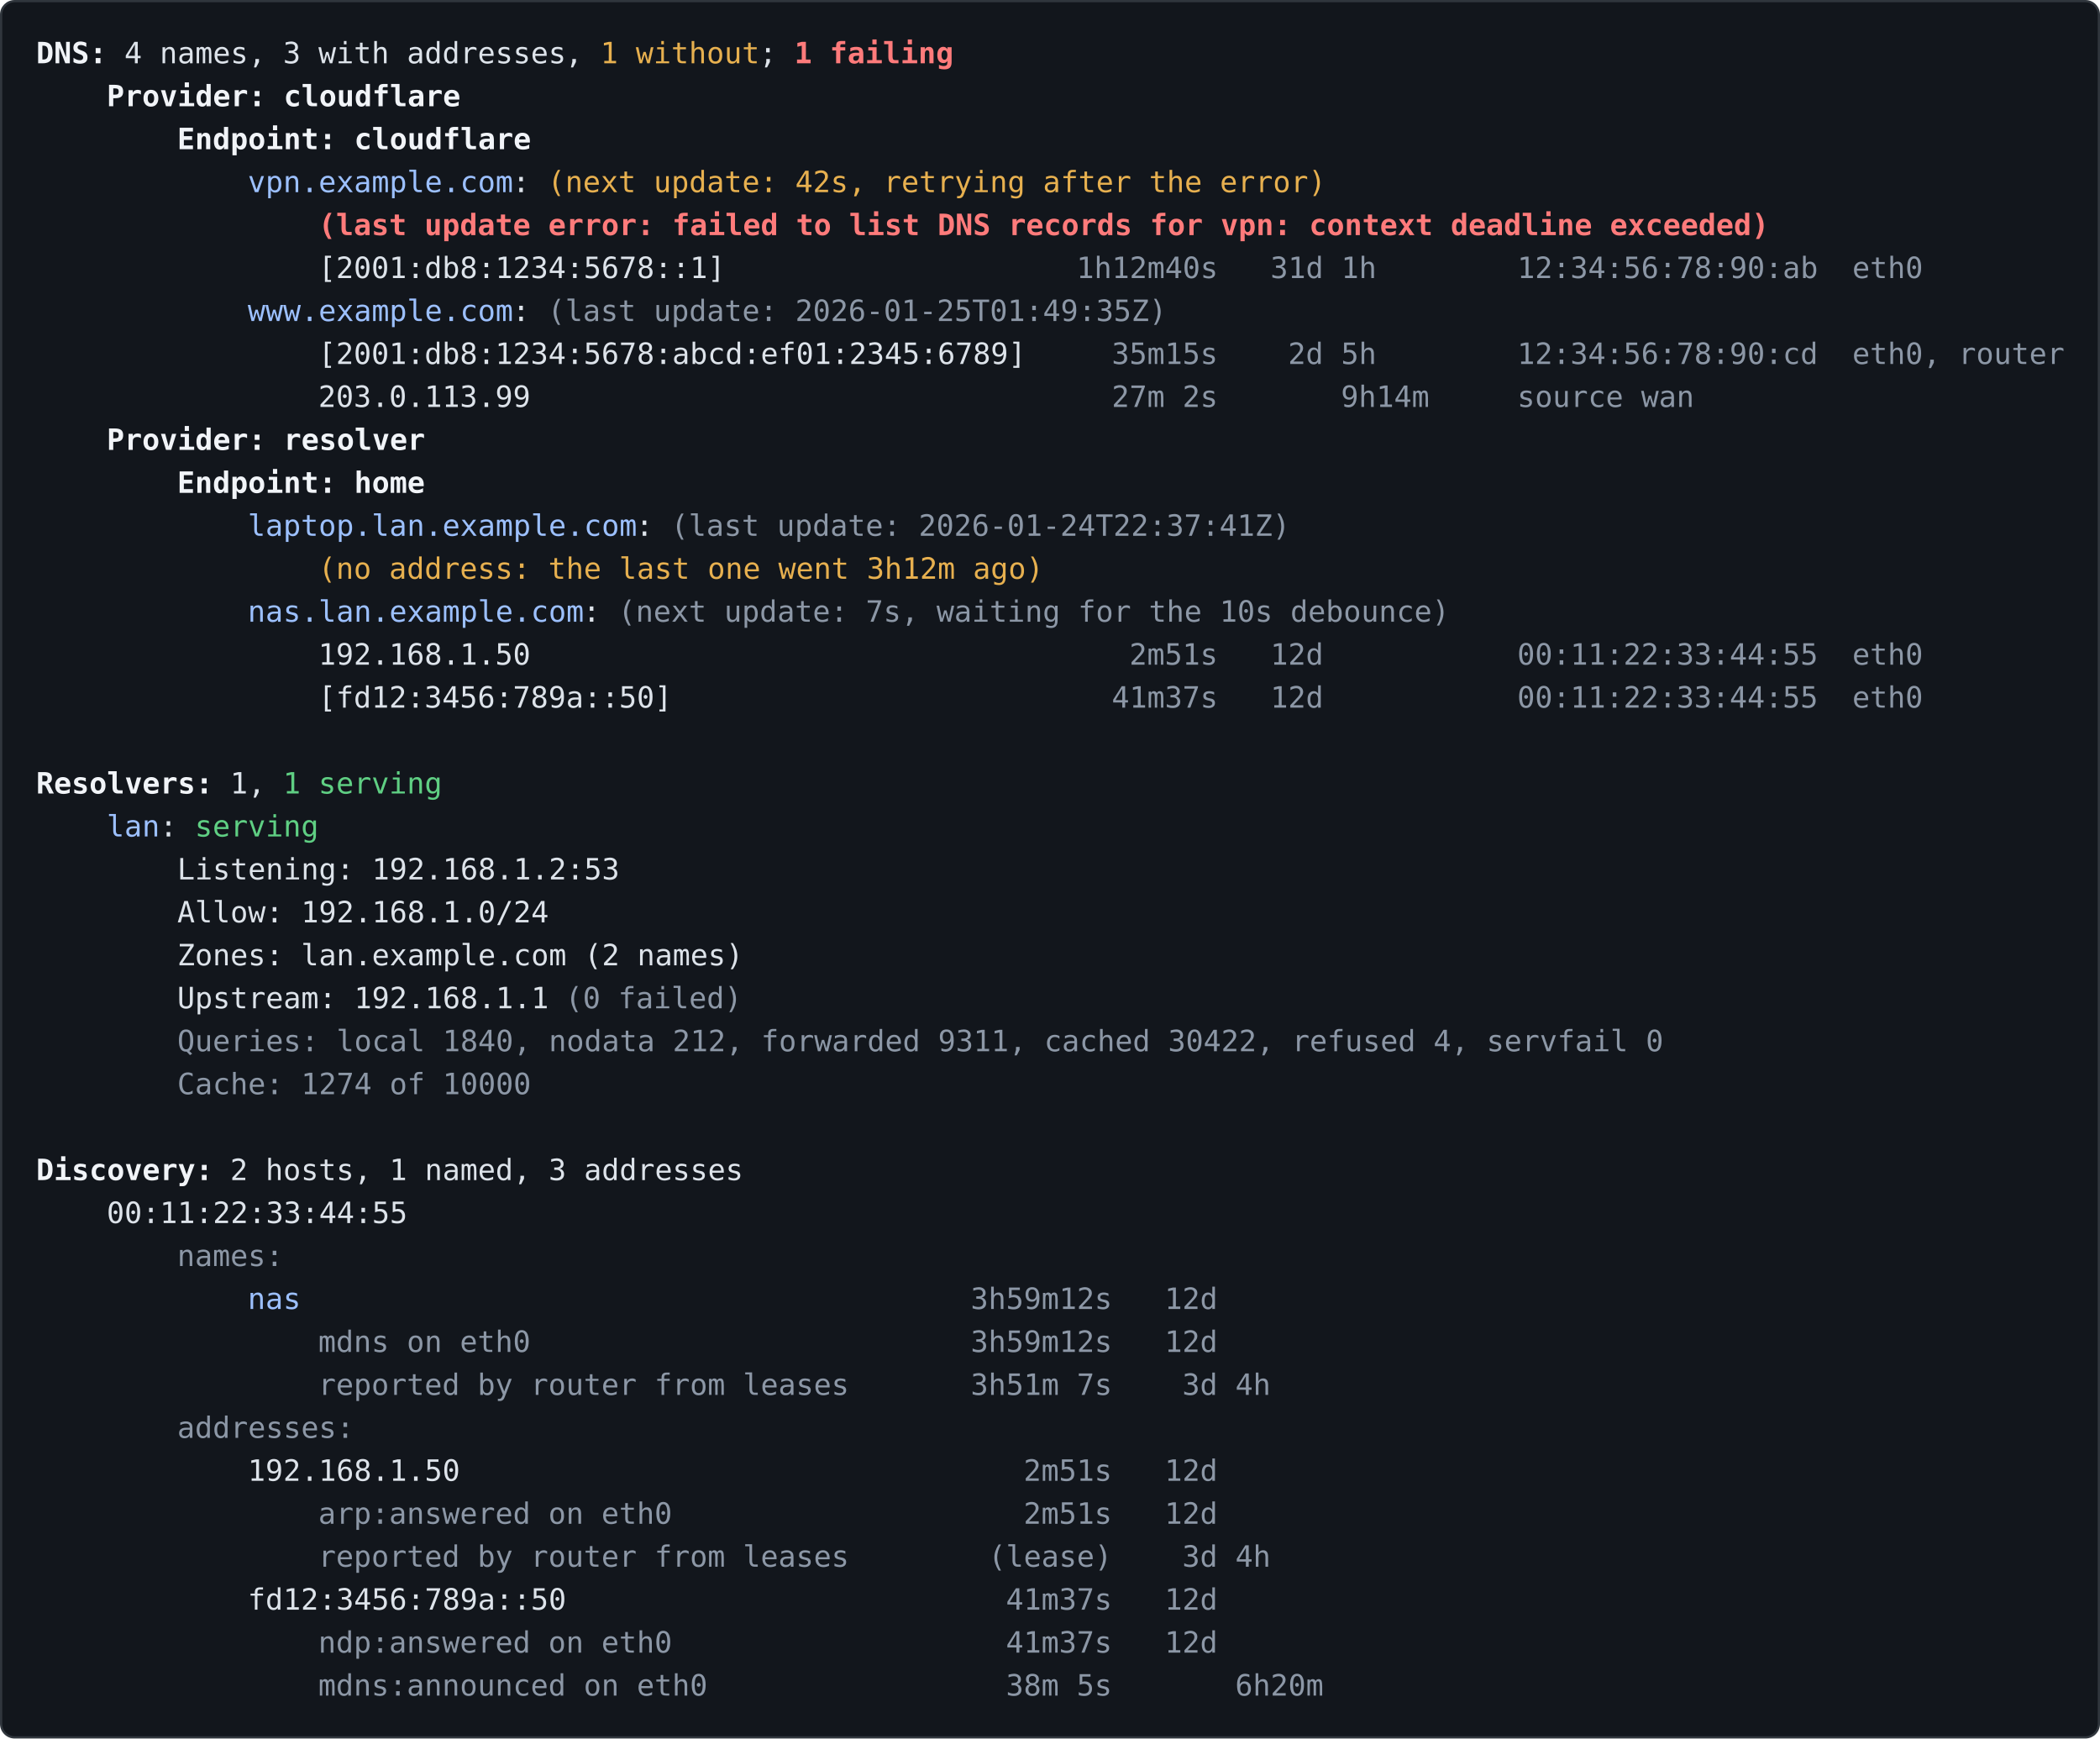
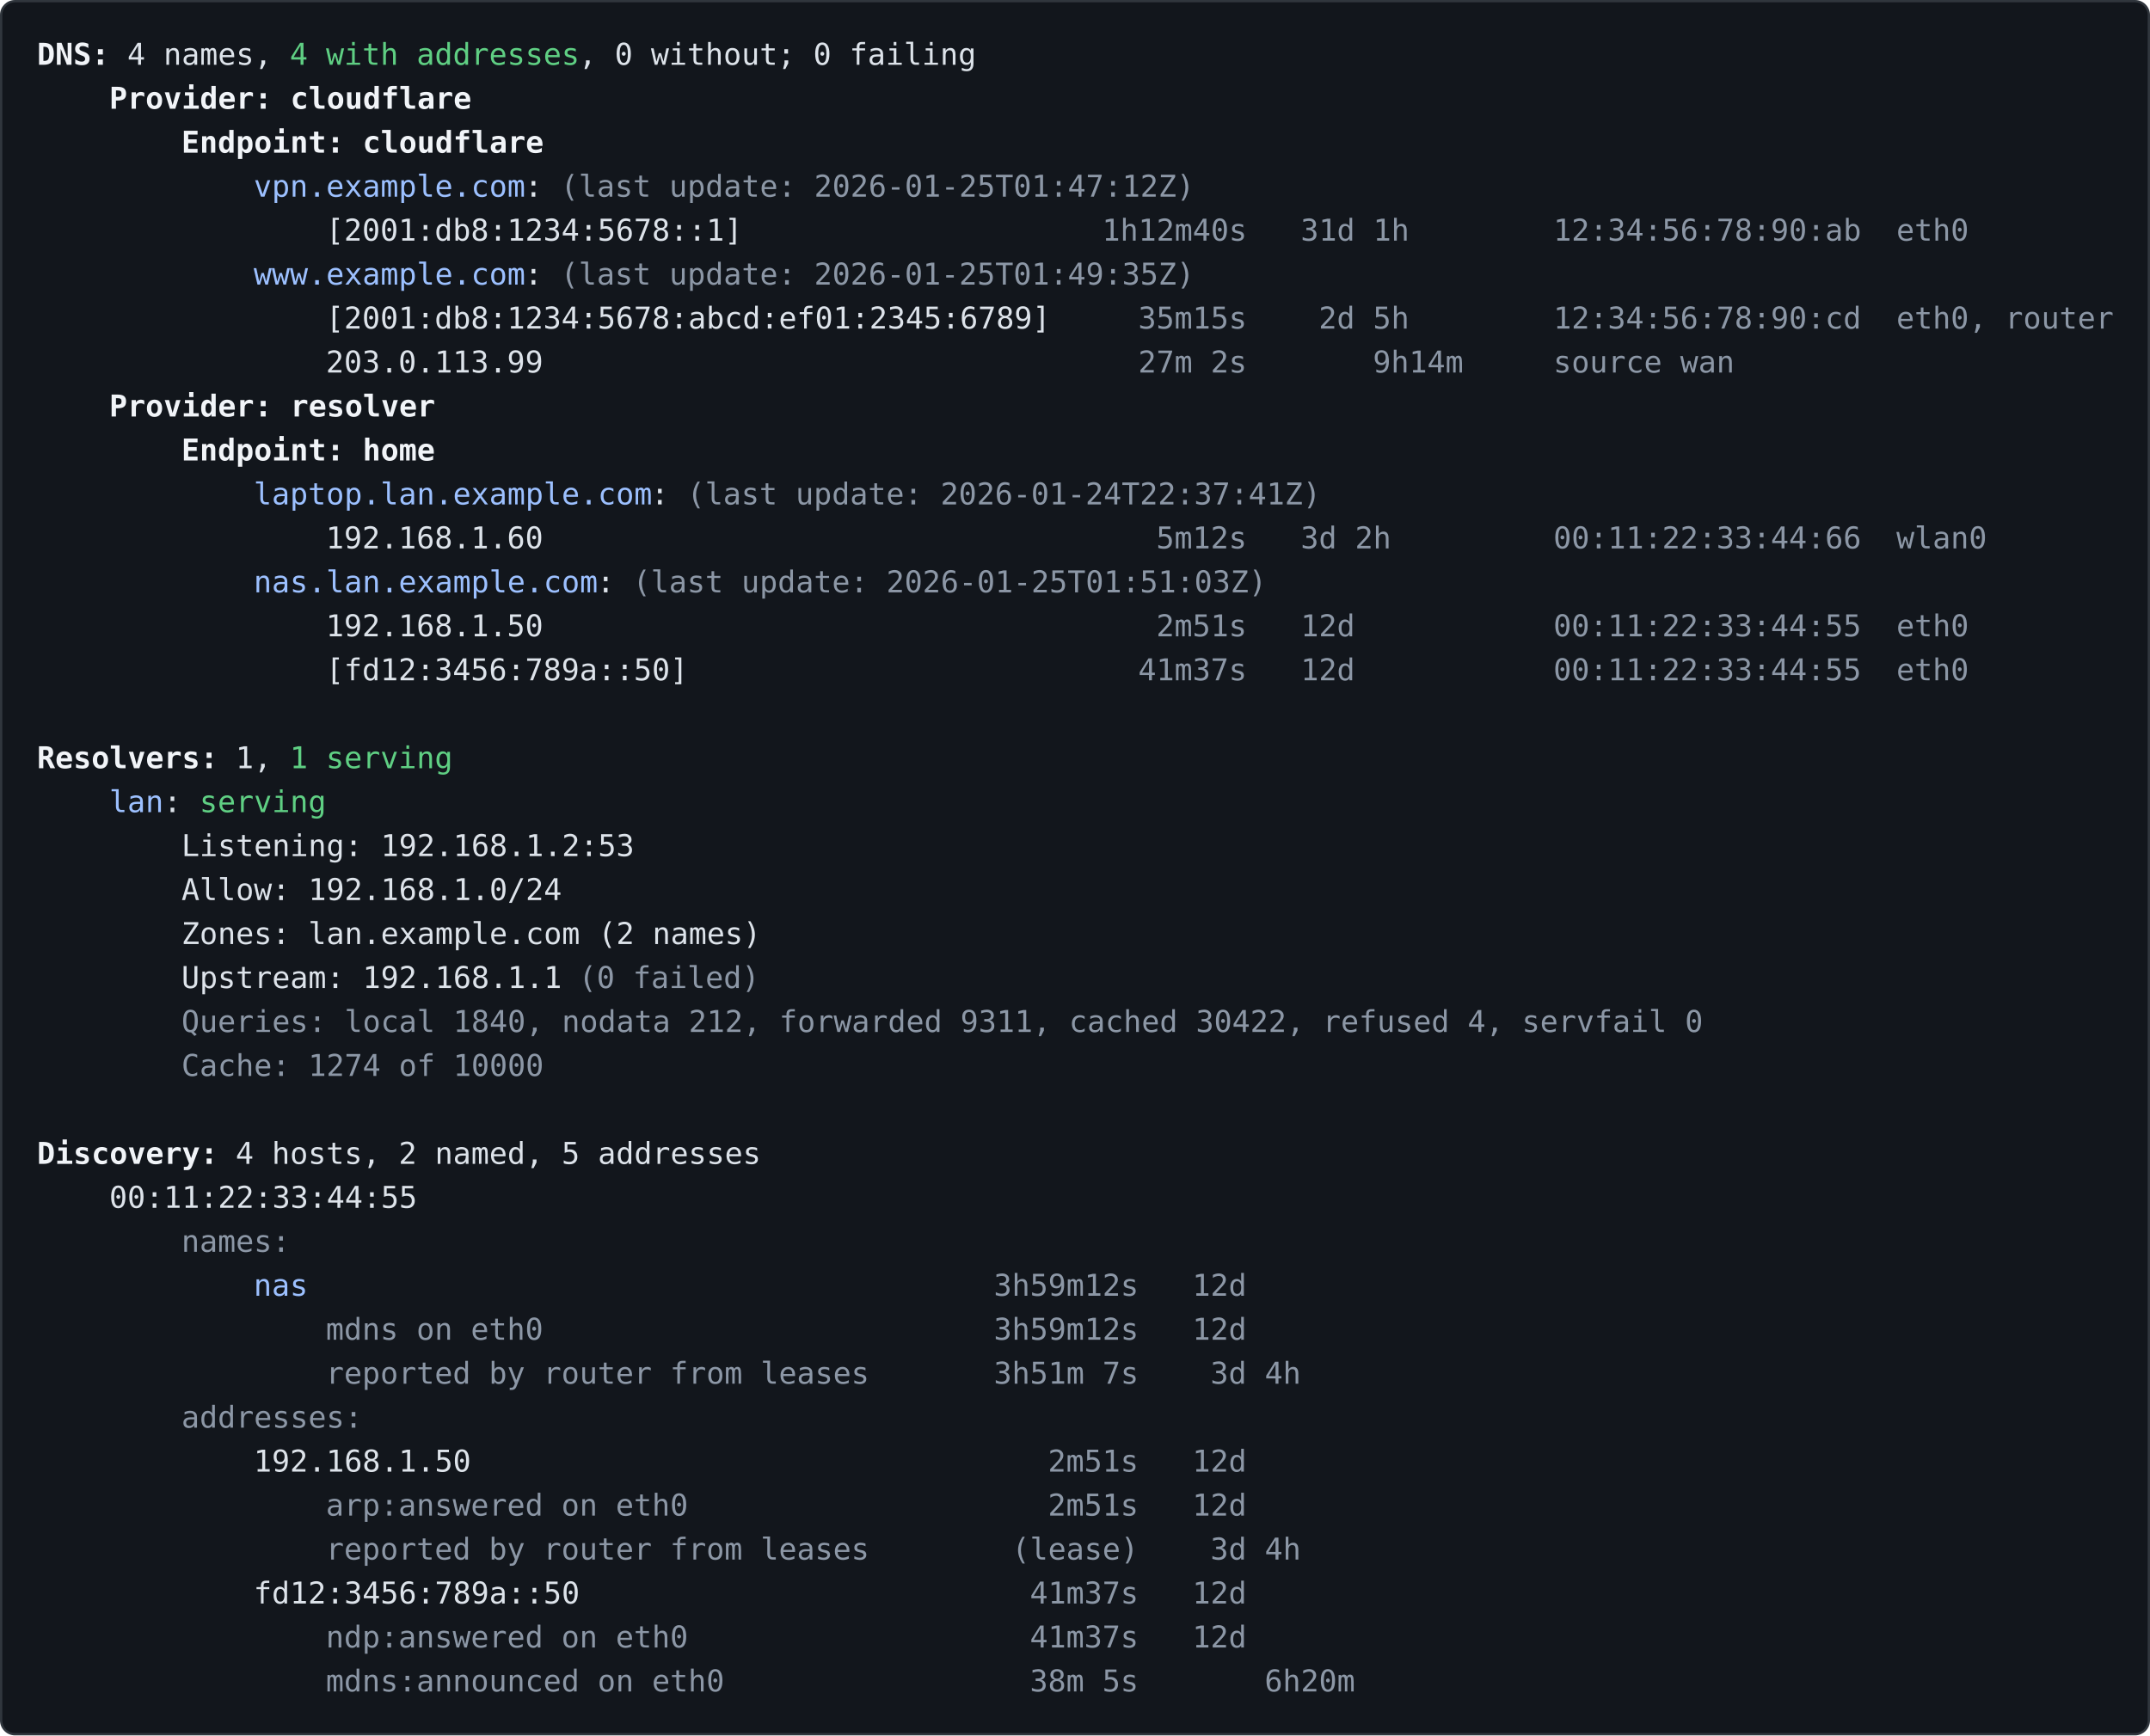
- <svg xmlns="http://www.w3.org/2000/svg" viewBox="0 0 929 769" width="929" height="769" role="img" aria-label="The report of ipv6ddns, with its colors">
-   <rect x="0.5" y="0.5" width="928" height="768" rx="6" fill="#12161c" stroke="#30363d" />
+ <svg xmlns="http://www.w3.org/2000/svg" viewBox="0 0 929 750" width="929" height="750" role="img" aria-label="The report of ipv6ddns, with its colors">
+   <rect x="0.5" y="0.5" width="928" height="749" rx="6" fill="#12161c" stroke="#30363d" />
  <g font-family="ui-monospace, SFMono-Regular, 'SF Mono', Menlo, Consolas, 'DejaVu Sans Mono', monospace" font-size="13" fill="#dde3ea">
    <text x="16" y="28" textLength="31.2" lengthAdjust="spacingAndGlyphs" fill="#f1f4f8" font-weight="600">DNS:</text>
    <text x="55" y="28" textLength="62.4" lengthAdjust="spacingAndGlyphs">4 names,</text>
-     <text x="125.2" y="28" textLength="124.8" lengthAdjust="spacingAndGlyphs">3 with addresses</text>
+     <text x="125.2" y="28" textLength="124.8" lengthAdjust="spacingAndGlyphs" fill="#5fcf83">4 with addresses</text>
    <text x="250" y="28" textLength="7.8" lengthAdjust="spacingAndGlyphs">,</text>
-     <text x="265.6" y="28" textLength="70.2" lengthAdjust="spacingAndGlyphs" fill="#e7b04f">1 without</text>
+     <text x="265.6" y="28" textLength="70.2" lengthAdjust="spacingAndGlyphs">0 without</text>
    <text x="335.8" y="28" textLength="7.8" lengthAdjust="spacingAndGlyphs">;</text>
-     <text x="351.4" y="28" textLength="70.2" lengthAdjust="spacingAndGlyphs" fill="#ff7b7b" font-weight="600">1 failing</text>
+     <text x="351.4" y="28" textLength="70.2" lengthAdjust="spacingAndGlyphs">0 failing</text>
    <text x="47.2" y="47" textLength="156" lengthAdjust="spacingAndGlyphs" fill="#f1f4f8" font-weight="600">Provider: cloudflare</text>
    <text x="78.4" y="66" textLength="156" lengthAdjust="spacingAndGlyphs" fill="#f1f4f8" font-weight="600">Endpoint: cloudflare</text>
    <text x="109.6" y="85" textLength="117" lengthAdjust="spacingAndGlyphs" fill="#9cc0ff">vpn.example.com</text>
    <text x="226.6" y="85" textLength="7.8" lengthAdjust="spacingAndGlyphs">:</text>
-     <text x="242.2" y="85" textLength="343.2" lengthAdjust="spacingAndGlyphs" fill="#e7b04f">(next update: 42s, retrying after the error)</text>
-     <text x="140.8" y="104" textLength="639.6" lengthAdjust="spacingAndGlyphs" fill="#ff7b7b" font-weight="600">(last update error: failed to list DNS records for vpn: context deadline exceeded)</text>
-     <text x="140.8" y="123" textLength="179.4" lengthAdjust="spacingAndGlyphs">[2001:db8:1234:5678::1]</text>
-     <text x="476.2" y="123" textLength="62.4" lengthAdjust="spacingAndGlyphs" fill="#8c97a6">1h12m40s</text>
-     <text x="562" y="123" textLength="46.8" lengthAdjust="spacingAndGlyphs" fill="#8c97a6">31d 1h</text>
-     <text x="671.2" y="123" textLength="132.6" lengthAdjust="spacingAndGlyphs" fill="#8c97a6">12:34:56:78:90:ab</text>
-     <text x="819.4" y="123" textLength="31.2" lengthAdjust="spacingAndGlyphs" fill="#8c97a6">eth0</text>
-     <text x="109.6" y="142" textLength="117" lengthAdjust="spacingAndGlyphs" fill="#9cc0ff">www.example.com</text>
-     <text x="226.6" y="142" textLength="7.8" lengthAdjust="spacingAndGlyphs">:</text>
-     <text x="242.2" y="142" textLength="273" lengthAdjust="spacingAndGlyphs" fill="#8c97a6">(last update: 2026-01-25T01:49:35Z)</text>
-     <text x="140.8" y="161" textLength="312" lengthAdjust="spacingAndGlyphs">[2001:db8:1234:5678:abcd:ef01:2345:6789]</text>
-     <text x="491.8" y="161" textLength="46.8" lengthAdjust="spacingAndGlyphs" fill="#8c97a6">35m15s</text>
-     <text x="569.8" y="161" textLength="39" lengthAdjust="spacingAndGlyphs" fill="#8c97a6">2d 5h</text>
-     <text x="671.2" y="161" textLength="132.6" lengthAdjust="spacingAndGlyphs" fill="#8c97a6">12:34:56:78:90:cd</text>
-     <text x="819.4" y="161" textLength="93.6" lengthAdjust="spacingAndGlyphs" fill="#8c97a6">eth0, router</text>
-     <text x="140.8" y="180" textLength="93.6" lengthAdjust="spacingAndGlyphs">203.0.113.99</text>
-     <text x="491.8" y="180" textLength="46.8" lengthAdjust="spacingAndGlyphs" fill="#8c97a6">27m 2s</text>
-     <text x="593.2" y="180" textLength="39" lengthAdjust="spacingAndGlyphs" fill="#8c97a6">9h14m</text>
-     <text x="671.2" y="180" textLength="78" lengthAdjust="spacingAndGlyphs" fill="#8c97a6">source wan</text>
-     <text x="47.2" y="199" textLength="140.4" lengthAdjust="spacingAndGlyphs" fill="#f1f4f8" font-weight="600">Provider: resolver</text>
-     <text x="78.4" y="218" textLength="109.2" lengthAdjust="spacingAndGlyphs" fill="#f1f4f8" font-weight="600">Endpoint: home</text>
-     <text x="109.6" y="237" textLength="171.6" lengthAdjust="spacingAndGlyphs" fill="#9cc0ff">laptop.lan.example.com</text>
-     <text x="281.2" y="237" textLength="7.8" lengthAdjust="spacingAndGlyphs">:</text>
-     <text x="296.8" y="237" textLength="273" lengthAdjust="spacingAndGlyphs" fill="#8c97a6">(last update: 2026-01-24T22:37:41Z)</text>
-     <text x="140.8" y="256" textLength="319.8" lengthAdjust="spacingAndGlyphs" fill="#e7b04f">(no address: the last one went 3h12m ago)</text>
-     <text x="109.6" y="275" textLength="148.2" lengthAdjust="spacingAndGlyphs" fill="#9cc0ff">nas.lan.example.com</text>
-     <text x="257.8" y="275" textLength="7.8" lengthAdjust="spacingAndGlyphs">:</text>
-     <text x="273.4" y="275" textLength="366.6" lengthAdjust="spacingAndGlyphs" fill="#8c97a6">(next update: 7s, waiting for the 10s debounce)</text>
-     <text x="140.8" y="294" textLength="93.6" lengthAdjust="spacingAndGlyphs">192.168.1.50</text>
-     <text x="499.6" y="294" textLength="39" lengthAdjust="spacingAndGlyphs" fill="#8c97a6">2m51s</text>
+     <text x="242.2" y="85" textLength="273" lengthAdjust="spacingAndGlyphs" fill="#8c97a6">(last update: 2026-01-25T01:47:12Z)</text>
+     <text x="140.8" y="104" textLength="179.4" lengthAdjust="spacingAndGlyphs">[2001:db8:1234:5678::1]</text>
+     <text x="476.2" y="104" textLength="62.4" lengthAdjust="spacingAndGlyphs" fill="#8c97a6">1h12m40s</text>
+     <text x="562" y="104" textLength="46.8" lengthAdjust="spacingAndGlyphs" fill="#8c97a6">31d 1h</text>
+     <text x="671.2" y="104" textLength="132.6" lengthAdjust="spacingAndGlyphs" fill="#8c97a6">12:34:56:78:90:ab</text>
+     <text x="819.4" y="104" textLength="31.2" lengthAdjust="spacingAndGlyphs" fill="#8c97a6">eth0</text>
+     <text x="109.6" y="123" textLength="117" lengthAdjust="spacingAndGlyphs" fill="#9cc0ff">www.example.com</text>
+     <text x="226.6" y="123" textLength="7.8" lengthAdjust="spacingAndGlyphs">:</text>
+     <text x="242.2" y="123" textLength="273" lengthAdjust="spacingAndGlyphs" fill="#8c97a6">(last update: 2026-01-25T01:49:35Z)</text>
+     <text x="140.8" y="142" textLength="312" lengthAdjust="spacingAndGlyphs">[2001:db8:1234:5678:abcd:ef01:2345:6789]</text>
+     <text x="491.8" y="142" textLength="46.8" lengthAdjust="spacingAndGlyphs" fill="#8c97a6">35m15s</text>
+     <text x="569.8" y="142" textLength="39" lengthAdjust="spacingAndGlyphs" fill="#8c97a6">2d 5h</text>
+     <text x="671.2" y="142" textLength="132.6" lengthAdjust="spacingAndGlyphs" fill="#8c97a6">12:34:56:78:90:cd</text>
+     <text x="819.4" y="142" textLength="93.6" lengthAdjust="spacingAndGlyphs" fill="#8c97a6">eth0, router</text>
+     <text x="140.8" y="161" textLength="93.6" lengthAdjust="spacingAndGlyphs">203.0.113.99</text>
+     <text x="491.8" y="161" textLength="46.8" lengthAdjust="spacingAndGlyphs" fill="#8c97a6">27m 2s</text>
+     <text x="593.2" y="161" textLength="39" lengthAdjust="spacingAndGlyphs" fill="#8c97a6">9h14m</text>
+     <text x="671.2" y="161" textLength="78" lengthAdjust="spacingAndGlyphs" fill="#8c97a6">source wan</text>
+     <text x="47.2" y="180" textLength="140.4" lengthAdjust="spacingAndGlyphs" fill="#f1f4f8" font-weight="600">Provider: resolver</text>
+     <text x="78.4" y="199" textLength="109.2" lengthAdjust="spacingAndGlyphs" fill="#f1f4f8" font-weight="600">Endpoint: home</text>
+     <text x="109.6" y="218" textLength="171.6" lengthAdjust="spacingAndGlyphs" fill="#9cc0ff">laptop.lan.example.com</text>
+     <text x="281.2" y="218" textLength="7.8" lengthAdjust="spacingAndGlyphs">:</text>
+     <text x="296.8" y="218" textLength="273" lengthAdjust="spacingAndGlyphs" fill="#8c97a6">(last update: 2026-01-24T22:37:41Z)</text>
+     <text x="140.8" y="237" textLength="93.6" lengthAdjust="spacingAndGlyphs">192.168.1.60</text>
+     <text x="499.6" y="237" textLength="39" lengthAdjust="spacingAndGlyphs" fill="#8c97a6">5m12s</text>
+     <text x="562" y="237" textLength="39" lengthAdjust="spacingAndGlyphs" fill="#8c97a6">3d 2h</text>
+     <text x="671.2" y="237" textLength="132.6" lengthAdjust="spacingAndGlyphs" fill="#8c97a6">00:11:22:33:44:66</text>
+     <text x="819.4" y="237" textLength="39" lengthAdjust="spacingAndGlyphs" fill="#8c97a6">wlan0</text>
+     <text x="109.6" y="256" textLength="148.2" lengthAdjust="spacingAndGlyphs" fill="#9cc0ff">nas.lan.example.com</text>
+     <text x="257.8" y="256" textLength="7.8" lengthAdjust="spacingAndGlyphs">:</text>
+     <text x="273.4" y="256" textLength="273" lengthAdjust="spacingAndGlyphs" fill="#8c97a6">(last update: 2026-01-25T01:51:03Z)</text>
+     <text x="140.8" y="275" textLength="93.6" lengthAdjust="spacingAndGlyphs">192.168.1.50</text>
+     <text x="499.6" y="275" textLength="39" lengthAdjust="spacingAndGlyphs" fill="#8c97a6">2m51s</text>
+     <text x="562" y="275" textLength="23.4" lengthAdjust="spacingAndGlyphs" fill="#8c97a6">12d</text>
+     <text x="671.2" y="275" textLength="132.6" lengthAdjust="spacingAndGlyphs" fill="#8c97a6">00:11:22:33:44:55</text>
+     <text x="819.4" y="275" textLength="31.2" lengthAdjust="spacingAndGlyphs" fill="#8c97a6">eth0</text>
+     <text x="140.8" y="294" textLength="156" lengthAdjust="spacingAndGlyphs">[fd12:3456:789a::50]</text>
+     <text x="491.8" y="294" textLength="46.8" lengthAdjust="spacingAndGlyphs" fill="#8c97a6">41m37s</text>
    <text x="562" y="294" textLength="23.4" lengthAdjust="spacingAndGlyphs" fill="#8c97a6">12d</text>
    <text x="671.2" y="294" textLength="132.6" lengthAdjust="spacingAndGlyphs" fill="#8c97a6">00:11:22:33:44:55</text>
    <text x="819.4" y="294" textLength="31.2" lengthAdjust="spacingAndGlyphs" fill="#8c97a6">eth0</text>
-     <text x="140.8" y="313" textLength="156" lengthAdjust="spacingAndGlyphs">[fd12:3456:789a::50]</text>
-     <text x="491.8" y="313" textLength="46.8" lengthAdjust="spacingAndGlyphs" fill="#8c97a6">41m37s</text>
-     <text x="562" y="313" textLength="23.4" lengthAdjust="spacingAndGlyphs" fill="#8c97a6">12d</text>
-     <text x="671.2" y="313" textLength="132.6" lengthAdjust="spacingAndGlyphs" fill="#8c97a6">00:11:22:33:44:55</text>
-     <text x="819.4" y="313" textLength="31.2" lengthAdjust="spacingAndGlyphs" fill="#8c97a6">eth0</text>
-     <text x="16" y="351" textLength="78" lengthAdjust="spacingAndGlyphs" fill="#f1f4f8" font-weight="600">Resolvers:</text>
-     <text x="101.8" y="351" textLength="15.6" lengthAdjust="spacingAndGlyphs">1,</text>
-     <text x="125.2" y="351" textLength="70.2" lengthAdjust="spacingAndGlyphs" fill="#5fcf83">1 serving</text>
-     <text x="47.2" y="370" textLength="23.4" lengthAdjust="spacingAndGlyphs" fill="#9cc0ff">lan</text>
-     <text x="70.6" y="370" textLength="7.8" lengthAdjust="spacingAndGlyphs">:</text>
-     <text x="86.2" y="370" textLength="54.6" lengthAdjust="spacingAndGlyphs" fill="#5fcf83">serving</text>
-     <text x="78.4" y="389" textLength="195" lengthAdjust="spacingAndGlyphs">Listening: 192.168.1.2:53</text>
-     <text x="78.4" y="408" textLength="163.8" lengthAdjust="spacingAndGlyphs">Allow: 192.168.1.0/24</text>
-     <text x="78.4" y="427" textLength="249.6" lengthAdjust="spacingAndGlyphs">Zones: lan.example.com (2 names)</text>
-     <text x="78.4" y="446" textLength="163.8" lengthAdjust="spacingAndGlyphs">Upstream: 192.168.1.1</text>
-     <text x="250" y="446" textLength="78" lengthAdjust="spacingAndGlyphs" fill="#8c97a6">(0 failed)</text>
-     <text x="78.4" y="465" textLength="655.2" lengthAdjust="spacingAndGlyphs" fill="#8c97a6">Queries: local 1840, nodata 212, forwarded 9311, cached 30422, refused 4, servfail 0</text>
-     <text x="78.4" y="484" textLength="156" lengthAdjust="spacingAndGlyphs" fill="#8c97a6">Cache: 1274 of 10000</text>
-     <text x="16" y="522" textLength="78" lengthAdjust="spacingAndGlyphs" fill="#f1f4f8" font-weight="600">Discovery:</text>
-     <text x="101.8" y="522" textLength="226.2" lengthAdjust="spacingAndGlyphs">2 hosts, 1 named, 3 addresses</text>
-     <text x="47.2" y="541" textLength="132.6" lengthAdjust="spacingAndGlyphs">00:11:22:33:44:55</text>
-     <text x="78.4" y="560" textLength="46.8" lengthAdjust="spacingAndGlyphs" fill="#8c97a6">names:</text>
-     <text x="109.6" y="579" textLength="23.4" lengthAdjust="spacingAndGlyphs" fill="#9cc0ff">nas</text>
+     <text x="16" y="332" textLength="78" lengthAdjust="spacingAndGlyphs" fill="#f1f4f8" font-weight="600">Resolvers:</text>
+     <text x="101.8" y="332" textLength="15.6" lengthAdjust="spacingAndGlyphs">1,</text>
+     <text x="125.2" y="332" textLength="70.2" lengthAdjust="spacingAndGlyphs" fill="#5fcf83">1 serving</text>
+     <text x="47.2" y="351" textLength="23.4" lengthAdjust="spacingAndGlyphs" fill="#9cc0ff">lan</text>
+     <text x="70.6" y="351" textLength="7.8" lengthAdjust="spacingAndGlyphs">:</text>
+     <text x="86.2" y="351" textLength="54.6" lengthAdjust="spacingAndGlyphs" fill="#5fcf83">serving</text>
+     <text x="78.4" y="370" textLength="195" lengthAdjust="spacingAndGlyphs">Listening: 192.168.1.2:53</text>
+     <text x="78.4" y="389" textLength="163.8" lengthAdjust="spacingAndGlyphs">Allow: 192.168.1.0/24</text>
+     <text x="78.4" y="408" textLength="249.6" lengthAdjust="spacingAndGlyphs">Zones: lan.example.com (2 names)</text>
+     <text x="78.4" y="427" textLength="163.8" lengthAdjust="spacingAndGlyphs">Upstream: 192.168.1.1</text>
+     <text x="250" y="427" textLength="78" lengthAdjust="spacingAndGlyphs" fill="#8c97a6">(0 failed)</text>
+     <text x="78.4" y="446" textLength="655.2" lengthAdjust="spacingAndGlyphs" fill="#8c97a6">Queries: local 1840, nodata 212, forwarded 9311, cached 30422, refused 4, servfail 0</text>
+     <text x="78.4" y="465" textLength="156" lengthAdjust="spacingAndGlyphs" fill="#8c97a6">Cache: 1274 of 10000</text>
+     <text x="16" y="503" textLength="78" lengthAdjust="spacingAndGlyphs" fill="#f1f4f8" font-weight="600">Discovery:</text>
+     <text x="101.8" y="503" textLength="226.2" lengthAdjust="spacingAndGlyphs">4 hosts, 2 named, 5 addresses</text>
+     <text x="47.2" y="522" textLength="132.6" lengthAdjust="spacingAndGlyphs">00:11:22:33:44:55</text>
+     <text x="78.4" y="541" textLength="46.8" lengthAdjust="spacingAndGlyphs" fill="#8c97a6">names:</text>
+     <text x="109.6" y="560" textLength="23.4" lengthAdjust="spacingAndGlyphs" fill="#9cc0ff">nas</text>
+     <text x="429.4" y="560" textLength="62.4" lengthAdjust="spacingAndGlyphs" fill="#8c97a6">3h59m12s</text>
+     <text x="515.2" y="560" textLength="23.4" lengthAdjust="spacingAndGlyphs" fill="#8c97a6">12d</text>
+     <text x="140.8" y="579" textLength="93.6" lengthAdjust="spacingAndGlyphs" fill="#8c97a6">mdns on eth0</text>
    <text x="429.4" y="579" textLength="62.4" lengthAdjust="spacingAndGlyphs" fill="#8c97a6">3h59m12s</text>
    <text x="515.2" y="579" textLength="23.4" lengthAdjust="spacingAndGlyphs" fill="#8c97a6">12d</text>
-     <text x="140.8" y="598" textLength="93.6" lengthAdjust="spacingAndGlyphs" fill="#8c97a6">mdns on eth0</text>
-     <text x="429.4" y="598" textLength="62.4" lengthAdjust="spacingAndGlyphs" fill="#8c97a6">3h59m12s</text>
-     <text x="515.2" y="598" textLength="23.4" lengthAdjust="spacingAndGlyphs" fill="#8c97a6">12d</text>
-     <text x="140.8" y="617" textLength="234" lengthAdjust="spacingAndGlyphs" fill="#8c97a6">reported by router from leases</text>
-     <text x="429.4" y="617" textLength="62.4" lengthAdjust="spacingAndGlyphs" fill="#8c97a6">3h51m 7s</text>
-     <text x="523" y="617" textLength="39" lengthAdjust="spacingAndGlyphs" fill="#8c97a6">3d 4h</text>
-     <text x="78.4" y="636" textLength="78" lengthAdjust="spacingAndGlyphs" fill="#8c97a6">addresses:</text>
-     <text x="109.6" y="655" textLength="93.6" lengthAdjust="spacingAndGlyphs">192.168.1.50</text>
+     <text x="140.8" y="598" textLength="234" lengthAdjust="spacingAndGlyphs" fill="#8c97a6">reported by router from leases</text>
+     <text x="429.4" y="598" textLength="62.4" lengthAdjust="spacingAndGlyphs" fill="#8c97a6">3h51m 7s</text>
+     <text x="523" y="598" textLength="39" lengthAdjust="spacingAndGlyphs" fill="#8c97a6">3d 4h</text>
+     <text x="78.4" y="617" textLength="78" lengthAdjust="spacingAndGlyphs" fill="#8c97a6">addresses:</text>
+     <text x="109.6" y="636" textLength="93.6" lengthAdjust="spacingAndGlyphs">192.168.1.50</text>
+     <text x="452.8" y="636" textLength="39" lengthAdjust="spacingAndGlyphs" fill="#8c97a6">2m51s</text>
+     <text x="515.2" y="636" textLength="23.4" lengthAdjust="spacingAndGlyphs" fill="#8c97a6">12d</text>
+     <text x="140.8" y="655" textLength="156" lengthAdjust="spacingAndGlyphs" fill="#8c97a6">arp:answered on eth0</text>
    <text x="452.8" y="655" textLength="39" lengthAdjust="spacingAndGlyphs" fill="#8c97a6">2m51s</text>
    <text x="515.2" y="655" textLength="23.4" lengthAdjust="spacingAndGlyphs" fill="#8c97a6">12d</text>
-     <text x="140.8" y="674" textLength="156" lengthAdjust="spacingAndGlyphs" fill="#8c97a6">arp:answered on eth0</text>
-     <text x="452.8" y="674" textLength="39" lengthAdjust="spacingAndGlyphs" fill="#8c97a6">2m51s</text>
-     <text x="515.2" y="674" textLength="23.4" lengthAdjust="spacingAndGlyphs" fill="#8c97a6">12d</text>
-     <text x="140.8" y="693" textLength="234" lengthAdjust="spacingAndGlyphs" fill="#8c97a6">reported by router from leases</text>
-     <text x="437.2" y="693" textLength="54.6" lengthAdjust="spacingAndGlyphs" fill="#8c97a6">(lease)</text>
-     <text x="523" y="693" textLength="39" lengthAdjust="spacingAndGlyphs" fill="#8c97a6">3d 4h</text>
-     <text x="109.6" y="712" textLength="140.4" lengthAdjust="spacingAndGlyphs">fd12:3456:789a::50</text>
+     <text x="140.8" y="674" textLength="234" lengthAdjust="spacingAndGlyphs" fill="#8c97a6">reported by router from leases</text>
+     <text x="437.2" y="674" textLength="54.6" lengthAdjust="spacingAndGlyphs" fill="#8c97a6">(lease)</text>
+     <text x="523" y="674" textLength="39" lengthAdjust="spacingAndGlyphs" fill="#8c97a6">3d 4h</text>
+     <text x="109.6" y="693" textLength="140.4" lengthAdjust="spacingAndGlyphs">fd12:3456:789a::50</text>
+     <text x="445" y="693" textLength="46.8" lengthAdjust="spacingAndGlyphs" fill="#8c97a6">41m37s</text>
+     <text x="515.2" y="693" textLength="23.4" lengthAdjust="spacingAndGlyphs" fill="#8c97a6">12d</text>
+     <text x="140.8" y="712" textLength="156" lengthAdjust="spacingAndGlyphs" fill="#8c97a6">ndp:answered on eth0</text>
    <text x="445" y="712" textLength="46.8" lengthAdjust="spacingAndGlyphs" fill="#8c97a6">41m37s</text>
    <text x="515.2" y="712" textLength="23.4" lengthAdjust="spacingAndGlyphs" fill="#8c97a6">12d</text>
-     <text x="140.8" y="731" textLength="156" lengthAdjust="spacingAndGlyphs" fill="#8c97a6">ndp:answered on eth0</text>
-     <text x="445" y="731" textLength="46.8" lengthAdjust="spacingAndGlyphs" fill="#8c97a6">41m37s</text>
-     <text x="515.2" y="731" textLength="23.4" lengthAdjust="spacingAndGlyphs" fill="#8c97a6">12d</text>
-     <text x="140.8" y="750" textLength="171.6" lengthAdjust="spacingAndGlyphs" fill="#8c97a6">mdns:announced on eth0</text>
-     <text x="445" y="750" textLength="46.8" lengthAdjust="spacingAndGlyphs" fill="#8c97a6">38m 5s</text>
-     <text x="546.4" y="750" textLength="39" lengthAdjust="spacingAndGlyphs" fill="#8c97a6">6h20m</text>
+     <text x="140.8" y="731" textLength="171.6" lengthAdjust="spacingAndGlyphs" fill="#8c97a6">mdns:announced on eth0</text>
+     <text x="445" y="731" textLength="46.8" lengthAdjust="spacingAndGlyphs" fill="#8c97a6">38m 5s</text>
+     <text x="546.4" y="731" textLength="39" lengthAdjust="spacingAndGlyphs" fill="#8c97a6">6h20m</text>
  </g>
</svg>
